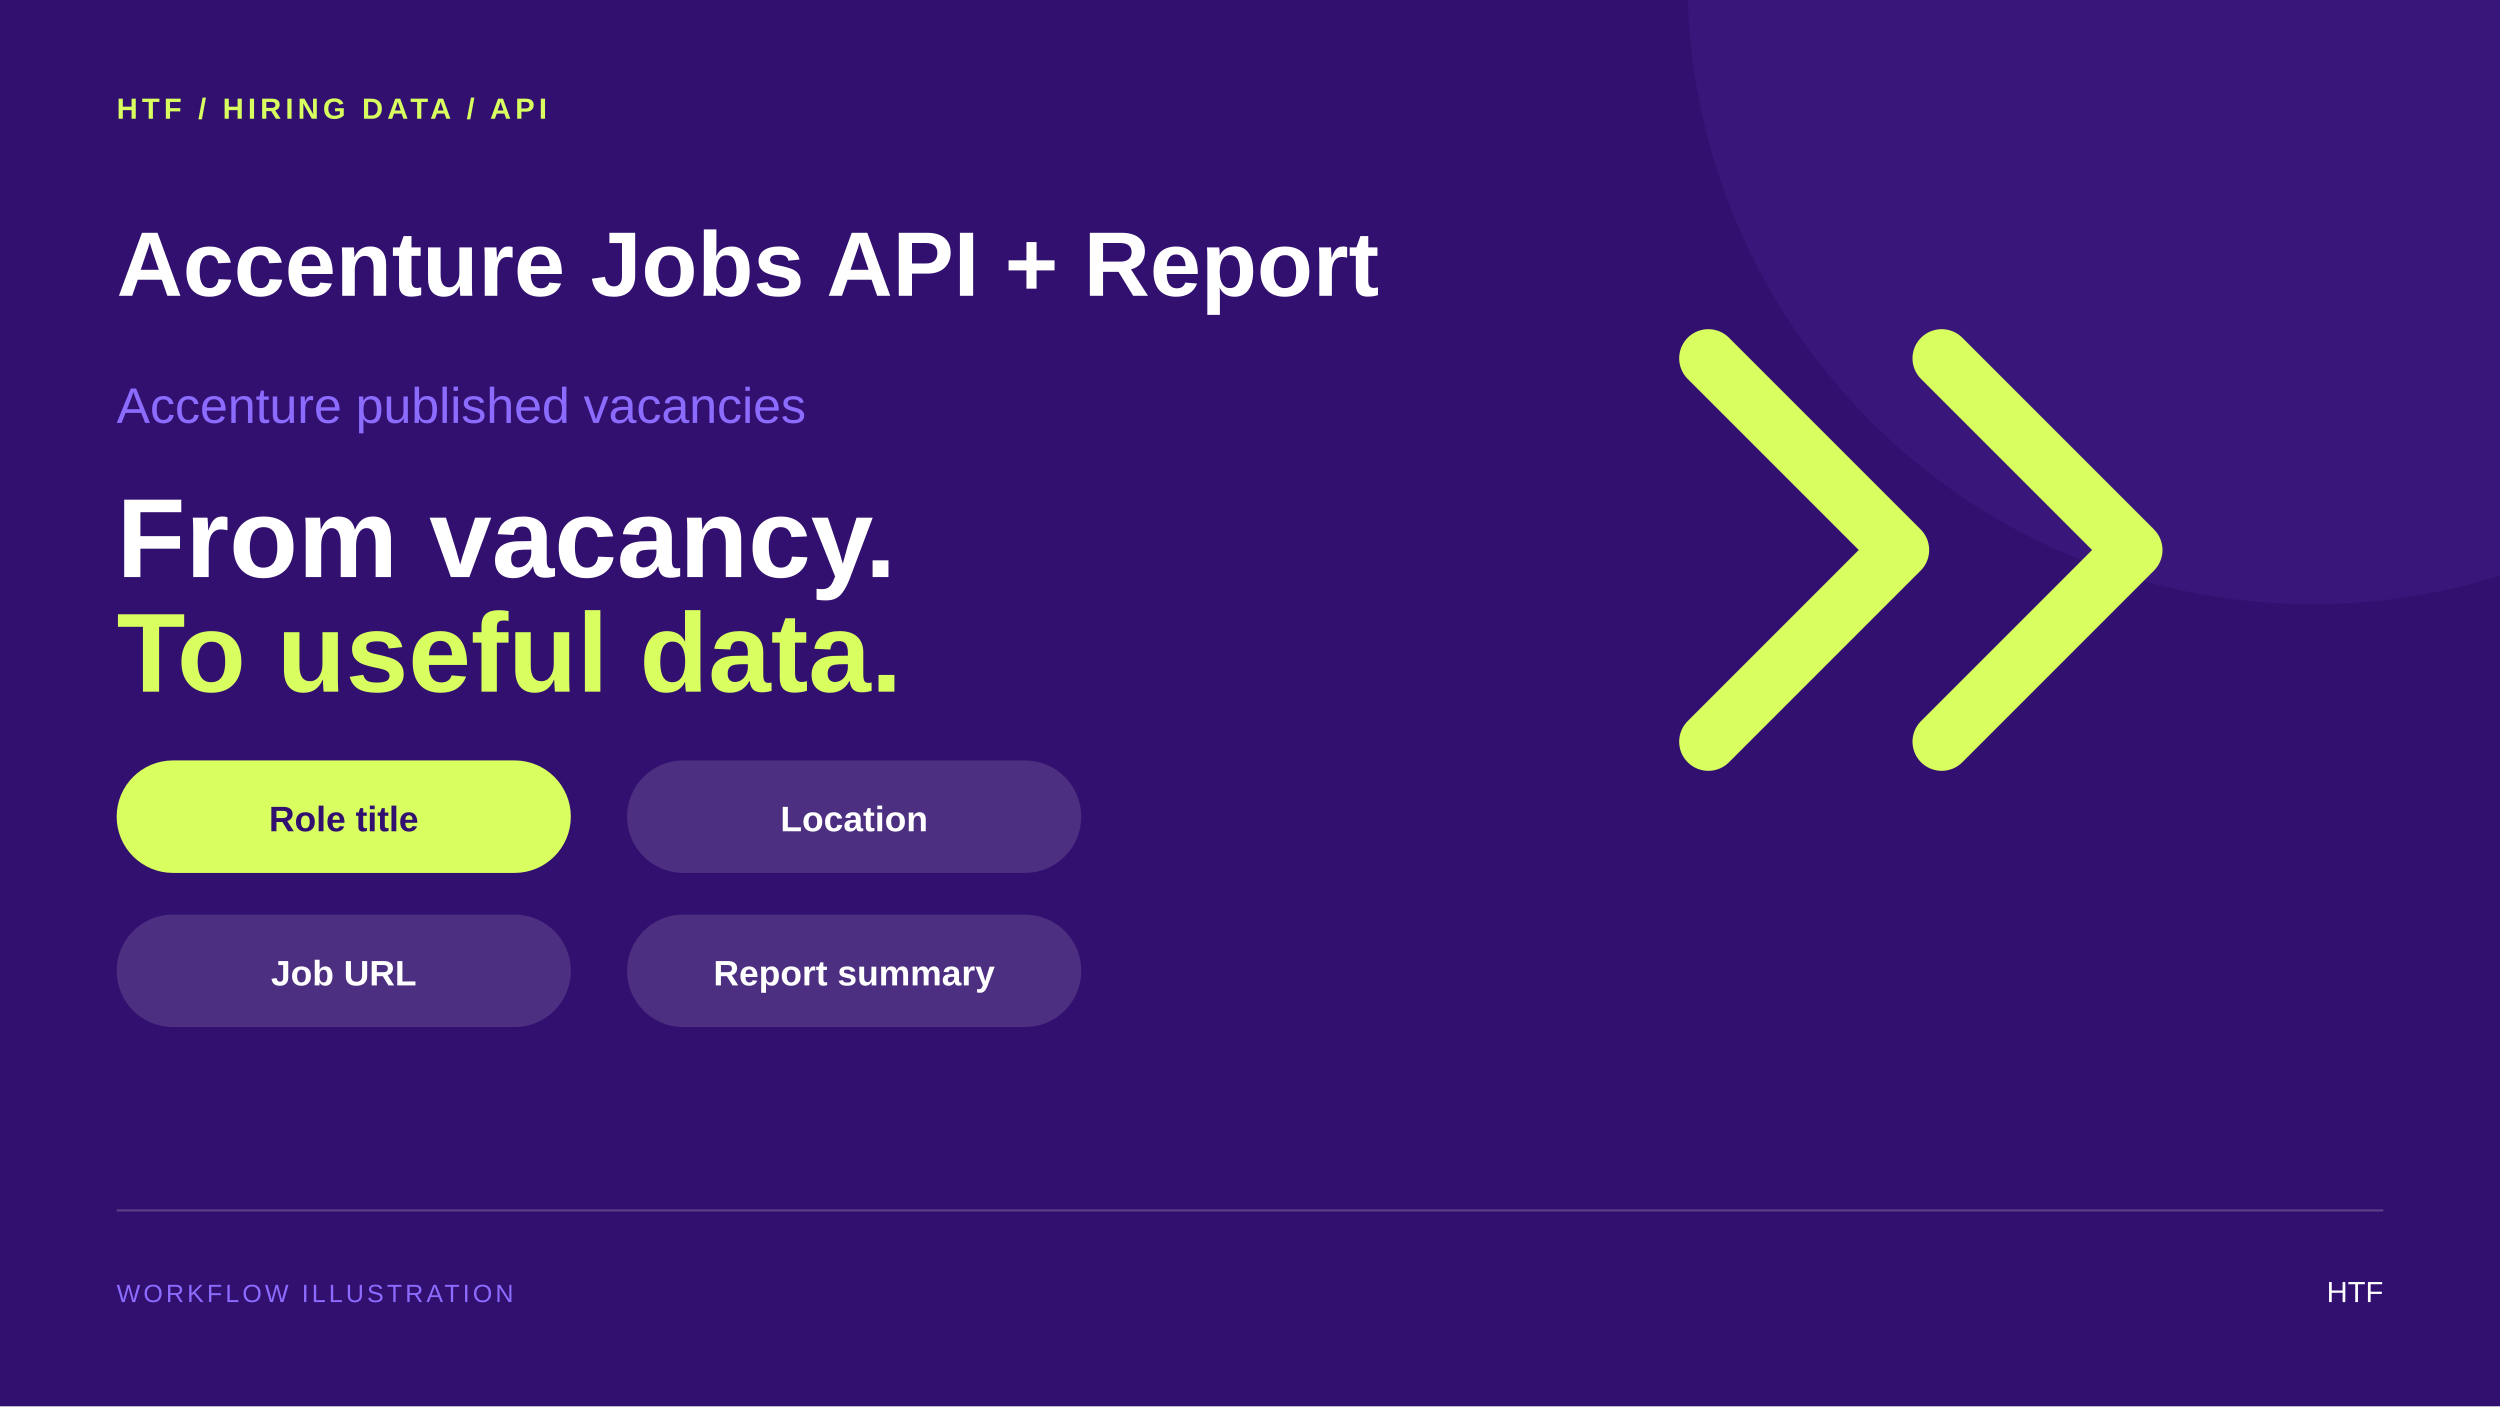
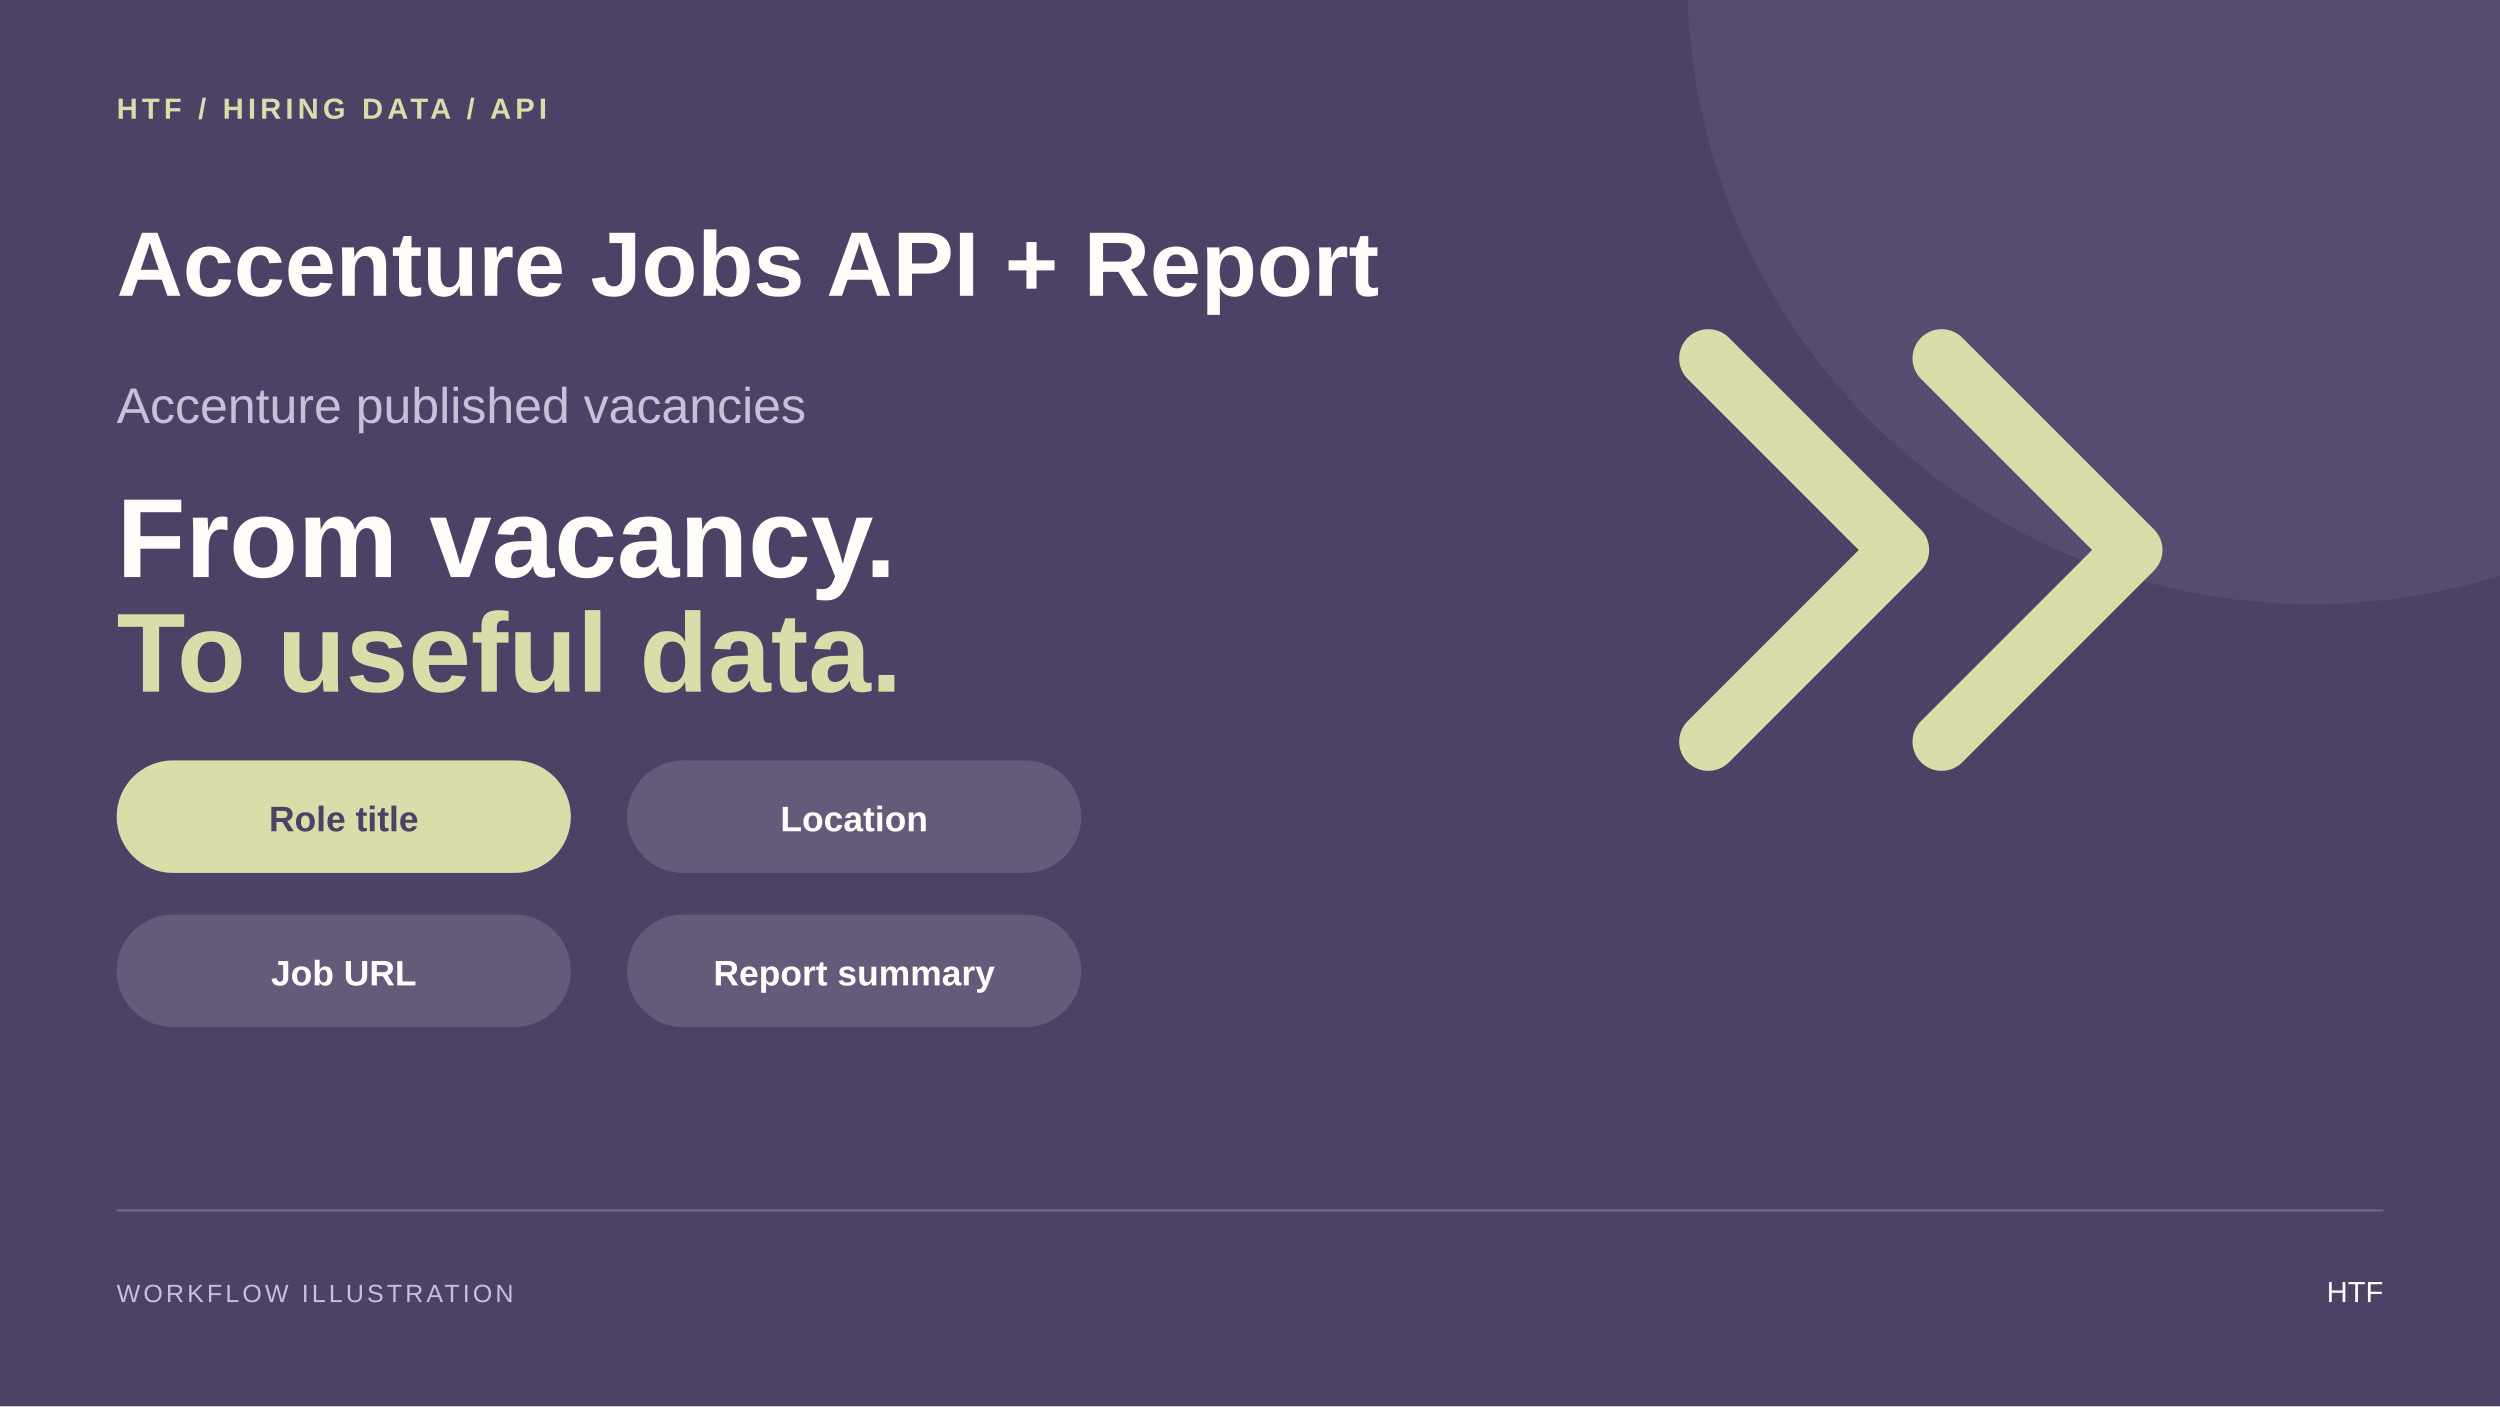
<svg xmlns="http://www.w3.org/2000/svg" width="1200" height="675" viewBox="0 0 1200 675" role="img">
-   <rect width="1200" height="675" fill="#32106f" />
-   <circle cx="1110" cy="-10" r="300" fill="#8c6cff" opacity=".08" />
-   <text x="56" y="57" fill="#d8ff5f" font-family="Arial,sans-serif" font-size="14" font-weight="700" letter-spacing="2">HTF / HIRING DATA / API</text>
-   <text x="56" y="142" fill="#ffffff" font-family="Arial,sans-serif" font-size="44" font-weight="700">Accenture Jobs API + Report</text>
-   <text x="56" y="203" fill="#8c6cff" font-family="Arial,sans-serif" font-size="24">Accenture published vacancies</text>
-   <text x="56" y="277" fill="#ffffff" font-family="Arial,sans-serif" font-size="54" font-weight="700">From vacancy.</text>
-   <text x="56" y="332" fill="#d8ff5f" font-family="Arial,sans-serif" font-size="54" font-weight="700">To useful data.</text>
+   <rect width="1200" height="675" fill="#4d4266" />
+   <circle cx="1110" cy="-10" r="300" fill="#c8bfd8" opacity=".08" />
+   <text x="56" y="57" fill="#d8dda9" font-family="Arial,sans-serif" font-size="14" font-weight="700" letter-spacing="2">HTF / HIRING DATA / API</text>
+   <text x="56" y="142" fill="#fffdfa" font-family="Arial,sans-serif" font-size="44" font-weight="700">Accenture Jobs API + Report</text>
+   <text x="56" y="203" fill="#c8bfd8" font-family="Arial,sans-serif" font-size="24">Accenture published vacancies</text>
+   <text x="56" y="277" fill="#fffdfa" font-family="Arial,sans-serif" font-size="54" font-weight="700">From vacancy.</text>
+   <text x="56" y="332" fill="#d8dda9" font-family="Arial,sans-serif" font-size="54" font-weight="700">To useful data.</text>
  <g transform="translate(56 365)">
-     <rect width="218" height="54" rx="27" fill="#d8ff5f" />
-     <text x="109" y="34" text-anchor="middle" fill="#32106f" font-family="Arial,sans-serif" font-size="17" font-weight="700">Role title</text>
+     <rect width="218" height="54" rx="27" fill="#d8dda9" />
+     <text x="109" y="34" text-anchor="middle" fill="#4d4266" font-family="Arial,sans-serif" font-size="17" font-weight="700">Role title</text>
  </g>
  <g transform="translate(301 365)">
    <rect width="218" height="54" rx="27" fill="rgba(255,255,255,.13)" />
-     <text x="109" y="34" text-anchor="middle" fill="#ffffff" font-family="Arial,sans-serif" font-size="17" font-weight="700">Location</text>
+     <text x="109" y="34" text-anchor="middle" fill="#fffdfa" font-family="Arial,sans-serif" font-size="17" font-weight="700">Location</text>
  </g>
  <g transform="translate(56 439)">
    <rect width="218" height="54" rx="27" fill="rgba(255,255,255,.13)" />
-     <text x="109" y="34" text-anchor="middle" fill="#ffffff" font-family="Arial,sans-serif" font-size="17" font-weight="700">Job URL</text>
+     <text x="109" y="34" text-anchor="middle" fill="#fffdfa" font-family="Arial,sans-serif" font-size="17" font-weight="700">Job URL</text>
  </g>
  <g transform="translate(301 439)">
    <rect width="218" height="54" rx="27" fill="rgba(255,255,255,.13)" />
-     <text x="109" y="34" text-anchor="middle" fill="#ffffff" font-family="Arial,sans-serif" font-size="17" font-weight="700">Report summary</text>
+     <text x="109" y="34" text-anchor="middle" fill="#fffdfa" font-family="Arial,sans-serif" font-size="17" font-weight="700">Report summary</text>
  </g>
-   <path d="M820 172l92 92-92 92M932 172l92 92-92 92" fill="none" stroke="#d8ff5f" stroke-width="28" stroke-linecap="round" stroke-linejoin="round" />
-   <path d="M56 581H1144" stroke="#ffffff" opacity=".2" />
-   <text x="56" y="625" fill="#8c6cff" font-family="Arial,sans-serif" font-size="12" letter-spacing="1.5">WORKFLOW ILLUSTRATION</text>
-   <text x="1144" y="625" fill="#ffffff" font-family="Arial,sans-serif" font-size="14" text-anchor="end">HTF</text>
+   <path d="M820 172l92 92-92 92M932 172l92 92-92 92" fill="none" stroke="#d8dda9" stroke-width="28" stroke-linecap="round" stroke-linejoin="round" />
+   <path d="M56 581H1144" stroke="#fffdfa" opacity=".2" />
+   <text x="56" y="625" fill="#c8bfd8" font-family="Arial,sans-serif" font-size="12" letter-spacing="1.5">WORKFLOW ILLUSTRATION</text>
+   <text x="1144" y="625" fill="#fffdfa" font-family="Arial,sans-serif" font-size="14" text-anchor="end">HTF</text>
</svg>
